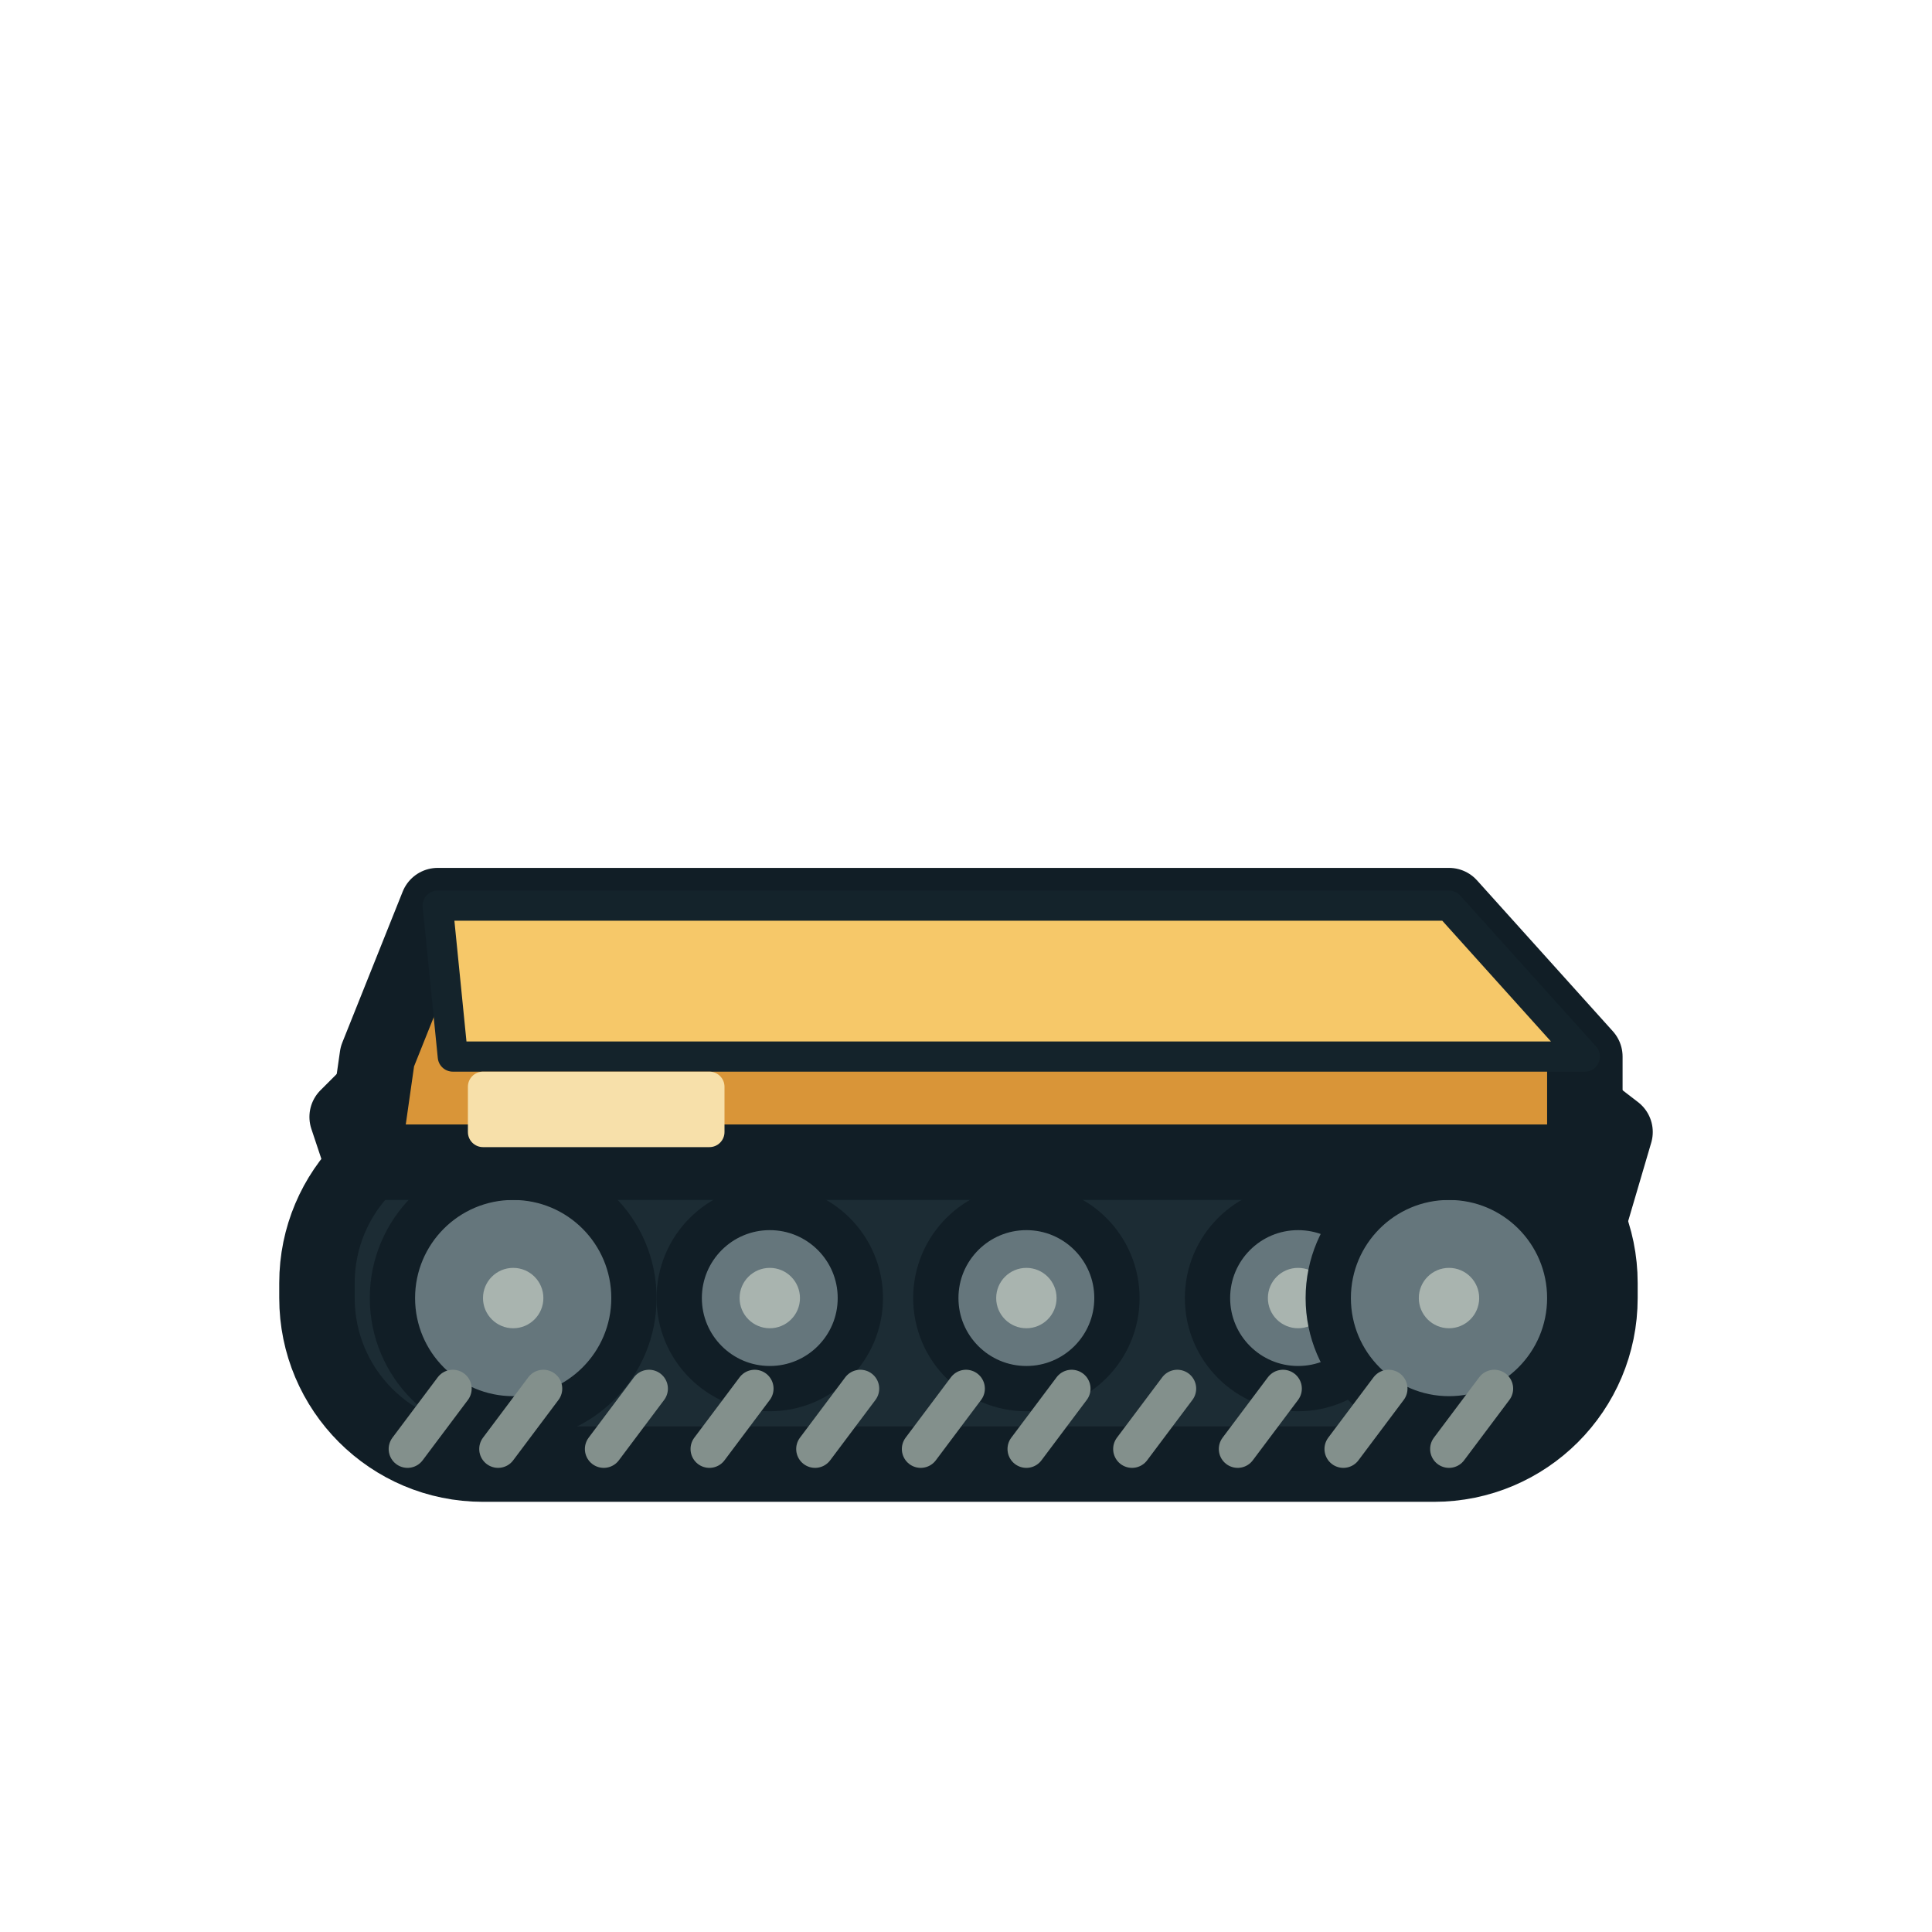
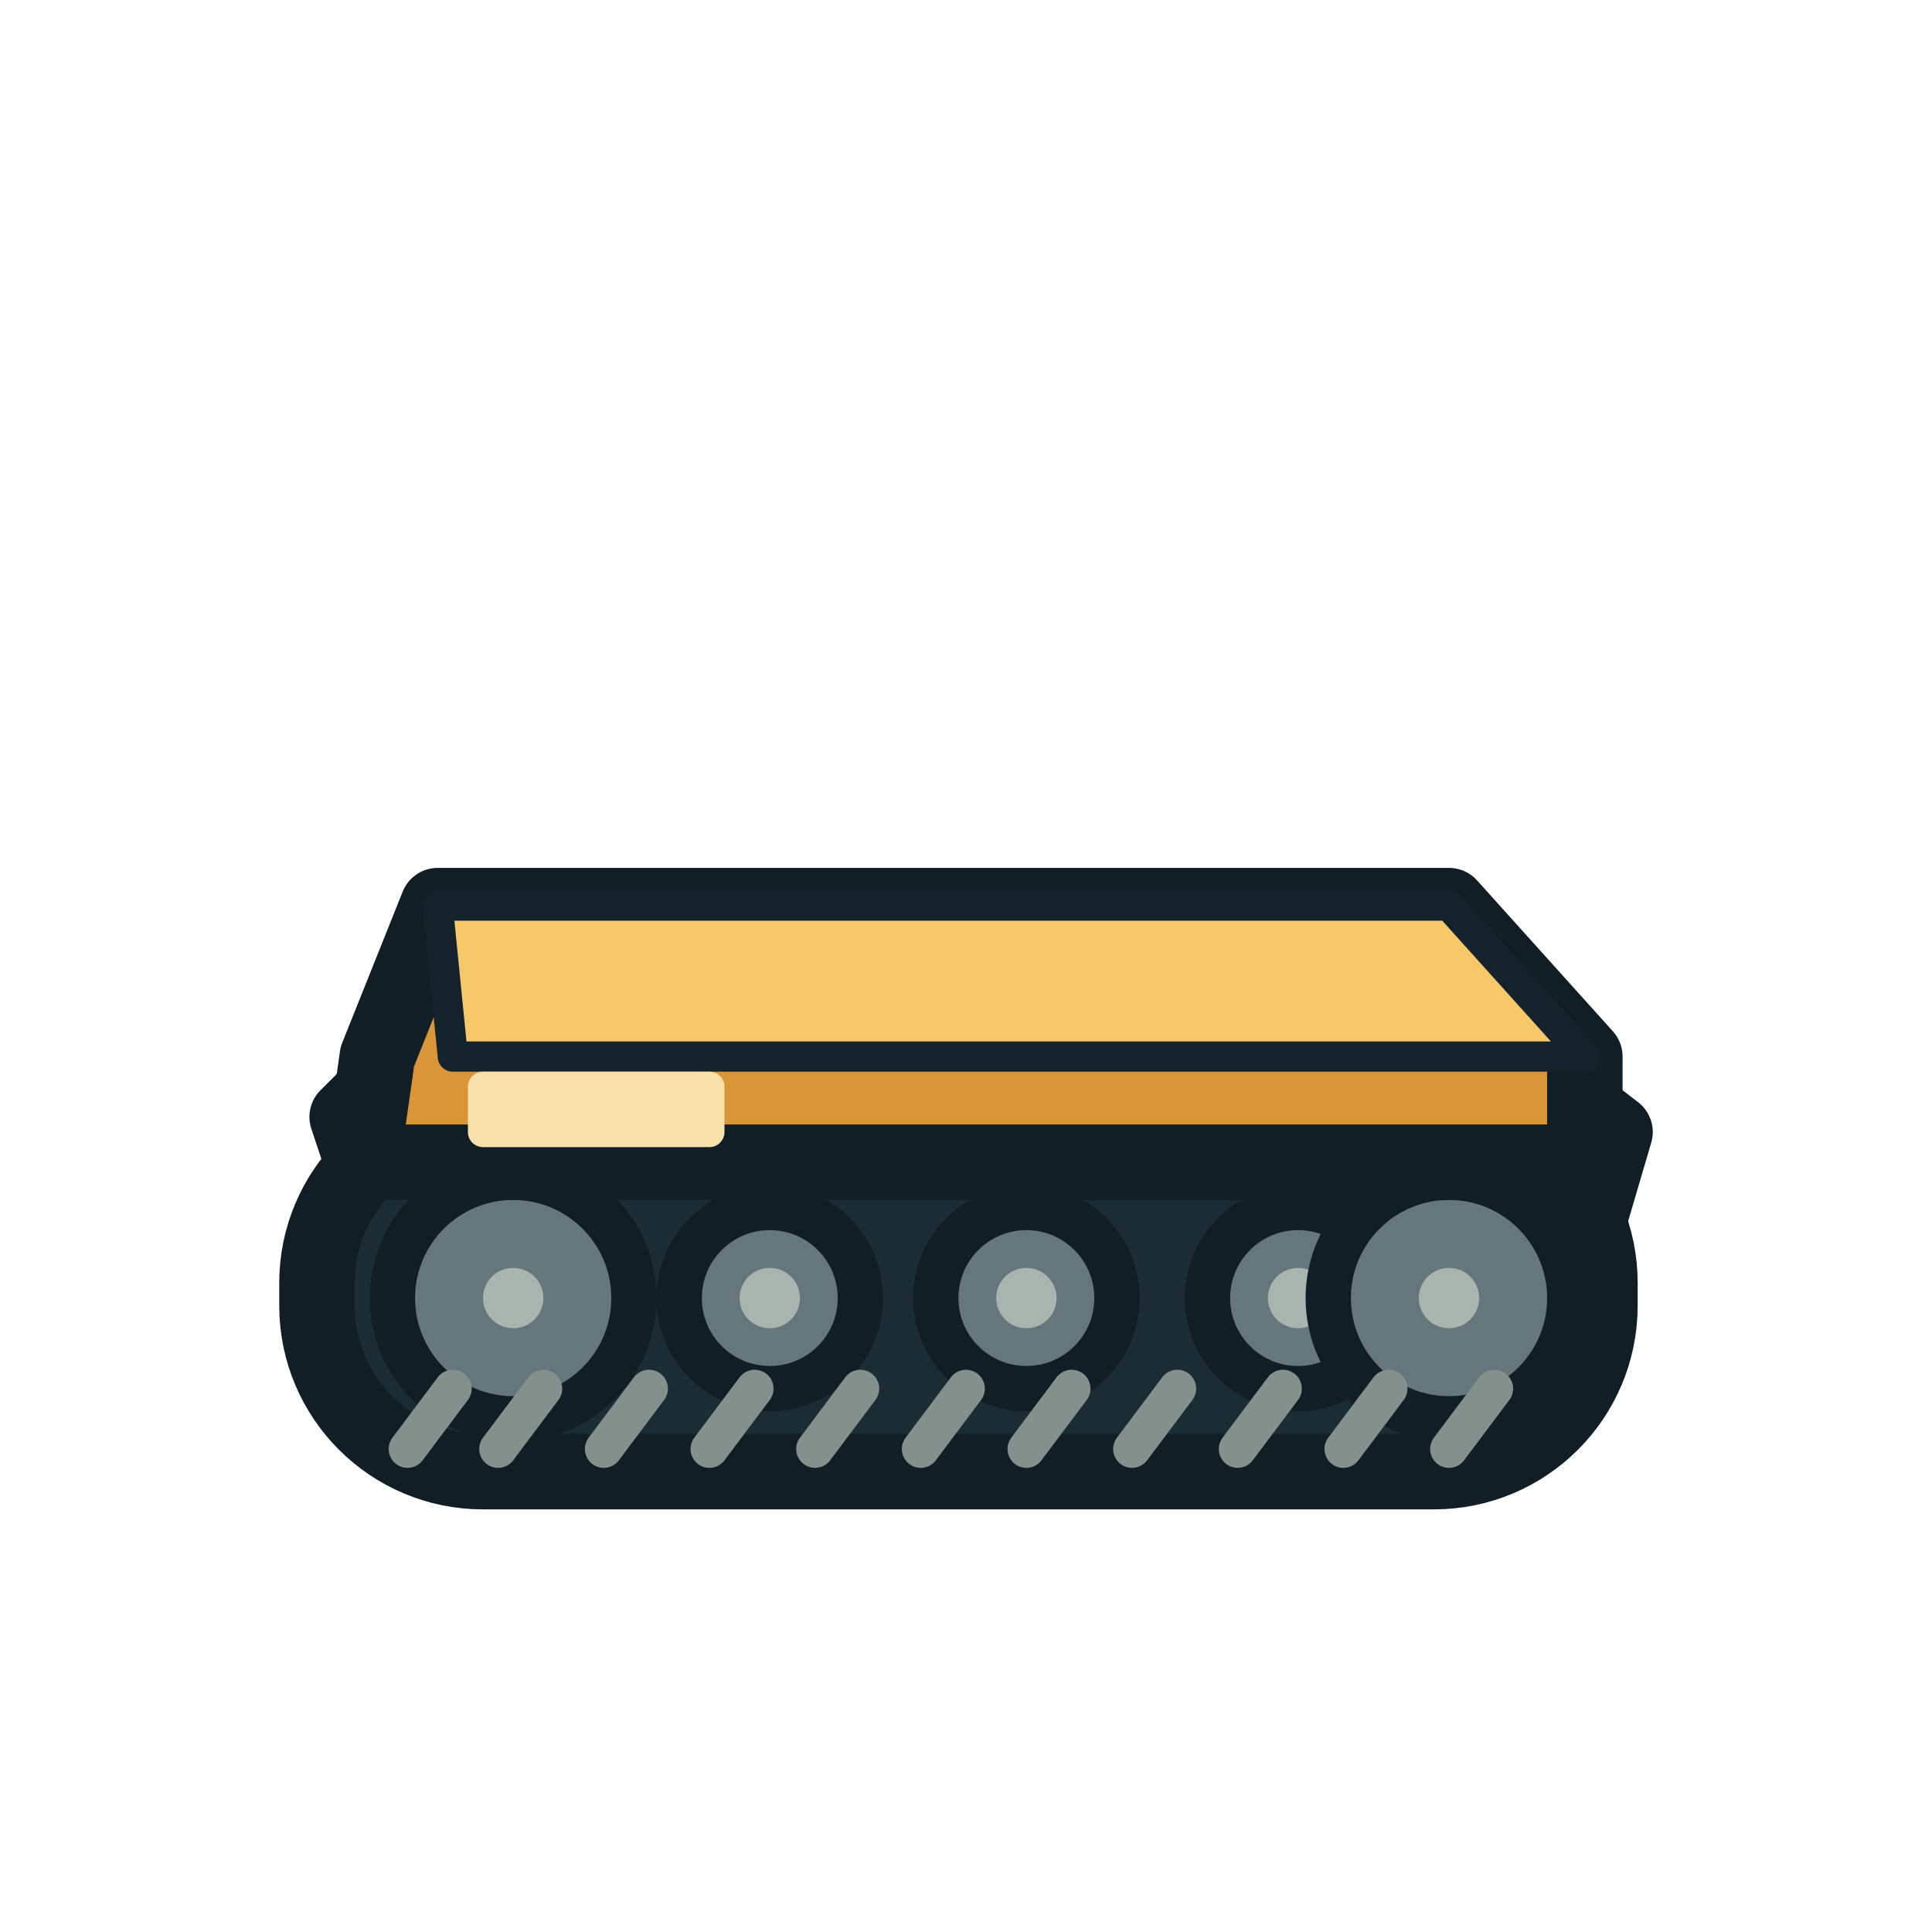
<svg xmlns="http://www.w3.org/2000/svg" width="128" height="128" viewBox="0 0 128 128">
  <g stroke-linecap="round" stroke-linejoin="round">
    <g transform="translate(0 -5)">
      <g id="undercarriage" data-layer="undercarriage">
        <path d="M23 79 L32 70 H94 L107 80 L102 97 H29 Z" fill="#344853" stroke="#111e26" stroke-width="5" />
      </g>
      <g id="track" data-layer="track">
-         <rect x="21" y="79" width="85" height="23" rx="11" fill="#1c2c34" stroke="#111e26" stroke-width="5" />
+         <rect x="21" y="79" width="85" height="23.5" rx="11" fill="#1c2c34" stroke="#111e26" stroke-width="5" />
      </g>
      <circle cx="34" cy="91" r="8" fill="#65767c" stroke="#111e26" stroke-width="3" />
      <circle cx="34" cy="91" r="2" fill="#a9b4af" stroke="none" stroke-width="0" />
      <circle cx="51" cy="91" r="6" fill="#65767c" stroke="#111e26" stroke-width="3" />
      <circle cx="51" cy="91" r="2" fill="#a9b4af" stroke="none" stroke-width="0" />
      <circle cx="68" cy="91" r="6" fill="#65767c" stroke="#111e26" stroke-width="3" />
      <circle cx="68" cy="91" r="2" fill="#a9b4af" stroke="none" stroke-width="0" />
      <circle cx="86" cy="91" r="6" fill="#65767c" stroke="#111e26" stroke-width="3" />
      <circle cx="86" cy="91" r="2" fill="#a9b4af" stroke="none" stroke-width="0" />
      <circle cx="96" cy="91" r="8" fill="#65767c" stroke="#111e26" stroke-width="3" />
      <circle cx="96" cy="91" r="2" fill="#a9b4af" stroke="none" stroke-width="0" />
      <path d="M33 79 l3 4 M33 101 l3 -4" fill="none" stroke="#83908c" stroke-width="2.5" />
      <path d="M40 79 l3 4 M40 101 l3 -4" fill="none" stroke="#83908c" stroke-width="2.5" />
      <path d="M47 79 l3 4 M47 101 l3 -4" fill="none" stroke="#83908c" stroke-width="2.5" />
      <path d="M54 79 l3 4 M54 101 l3 -4" fill="none" stroke="#83908c" stroke-width="2.5" />
      <path d="M61 79 l3 4 M61 101 l3 -4" fill="none" stroke="#83908c" stroke-width="2.5" />
      <path d="M68 79 l3 4 M68 101 l3 -4" fill="none" stroke="#83908c" stroke-width="2.5" />
      <path d="M75 79 l3 4 M75 101 l3 -4" fill="none" stroke="#83908c" stroke-width="2.5" />
      <path d="M82 79 l3 4 M82 101 l3 -4" fill="none" stroke="#83908c" stroke-width="2.5" />
      <path d="M89 79 l3 4 M89 101 l3 -4" fill="none" stroke="#83908c" stroke-width="2.5" />
      <path d="M96 79 l3 4 M96 101 l3 -4" fill="none" stroke="#83908c" stroke-width="2.5" />
      <path d="M27 79 l3 4 M27 101 l3 -4" fill="none" stroke="#83908c" stroke-width="2.5" />
      <g id="chassis" data-layer="chassis">
        <path d="M25 75 L29 65 H96 L105 75 V82 H24 Z" fill="#d99538" stroke="#111e26" stroke-width="5" />
        <path d="M29 65 H96 L105 75 H30 Z" fill="#f6c869" stroke="#14232b" stroke-width="2" />
        <rect x="31" y="76" width="17" height="5" rx="1" fill="#f7e0aa" stroke="none" stroke-width="0" />
      </g>
    </g>
  </g>
</svg>
